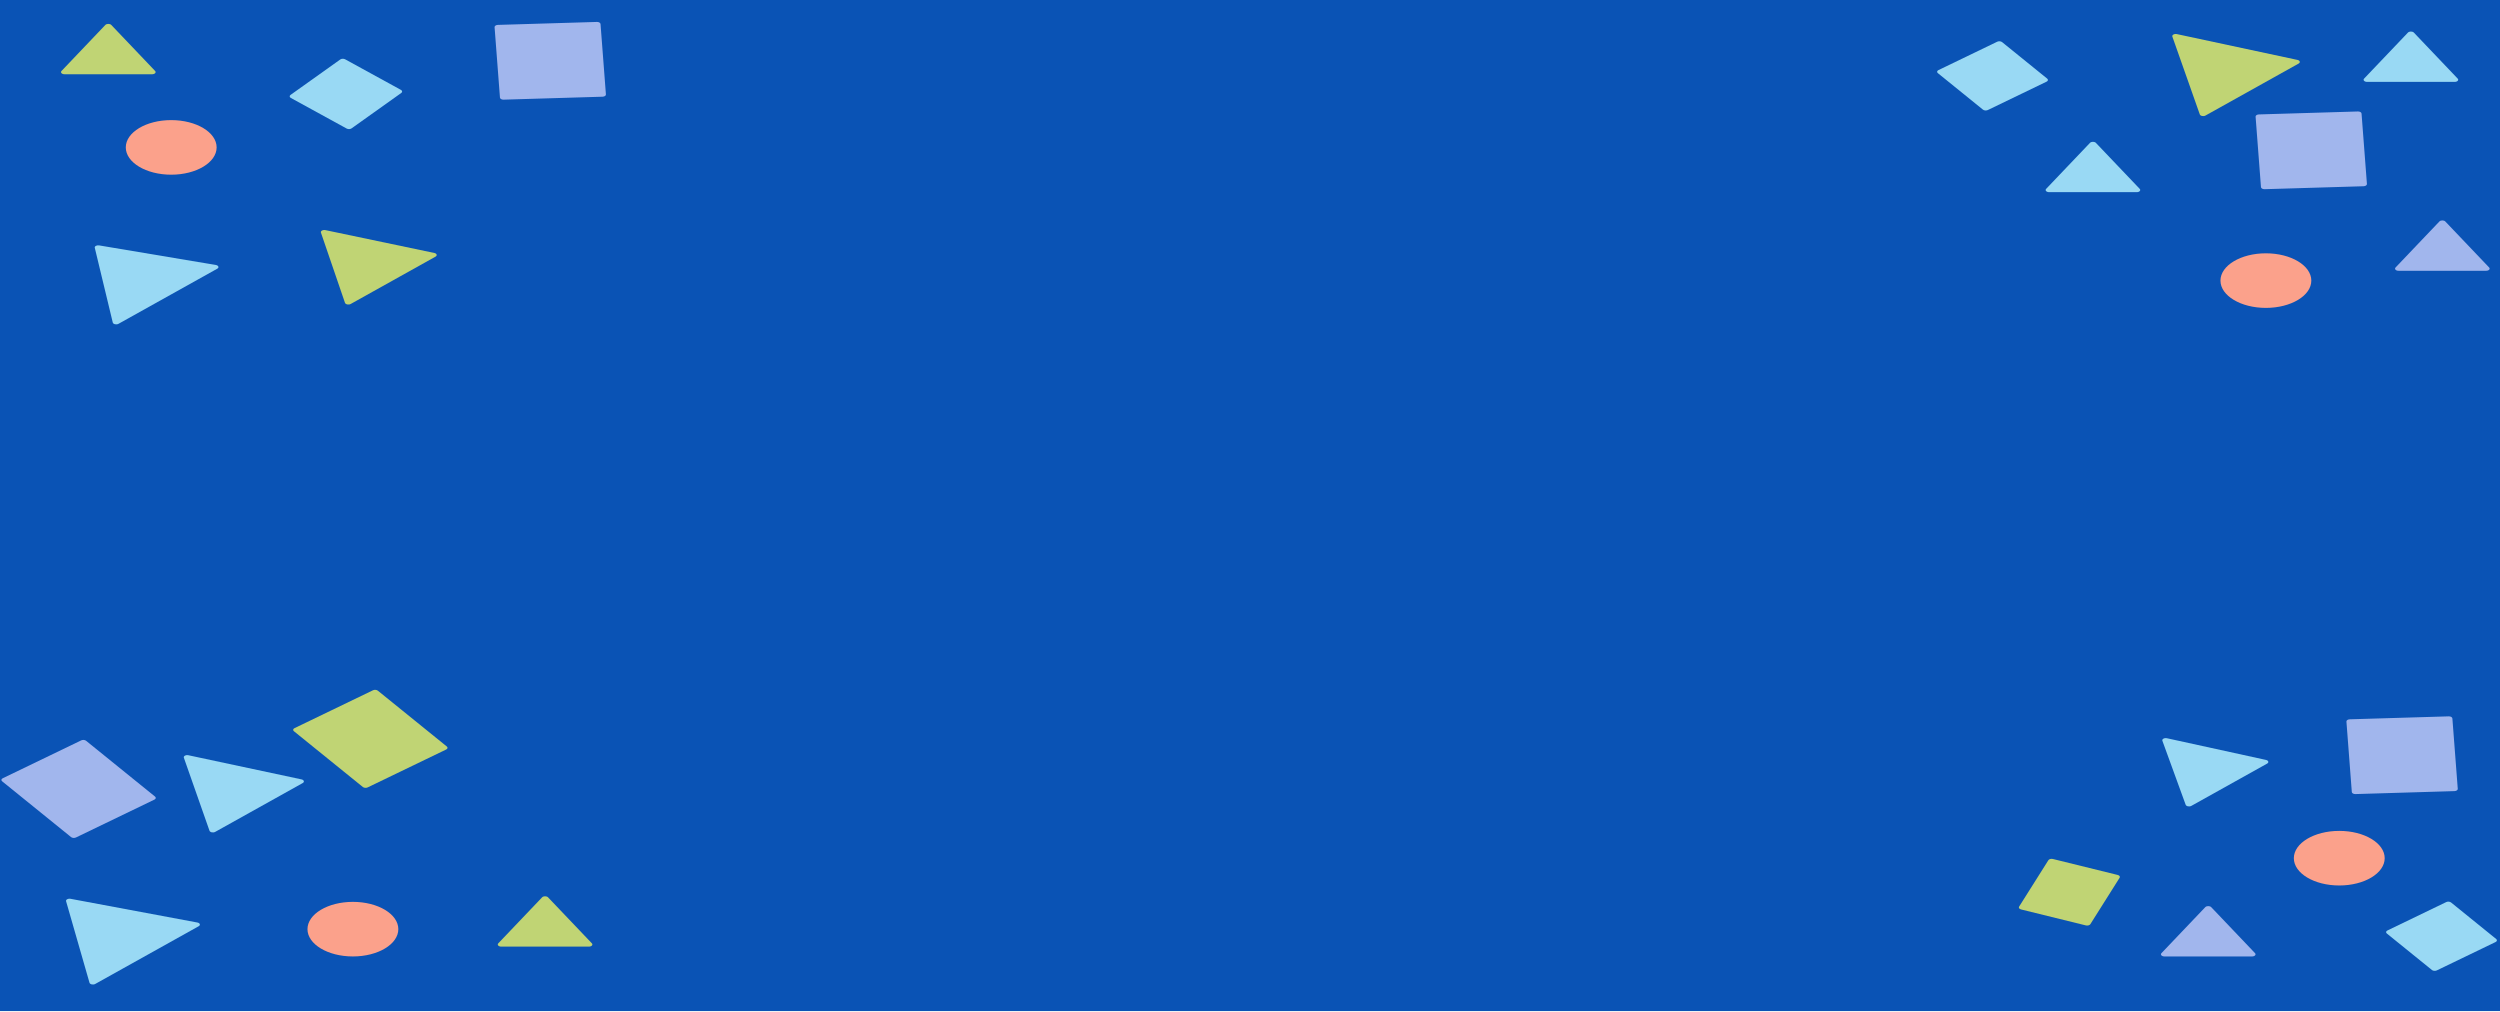
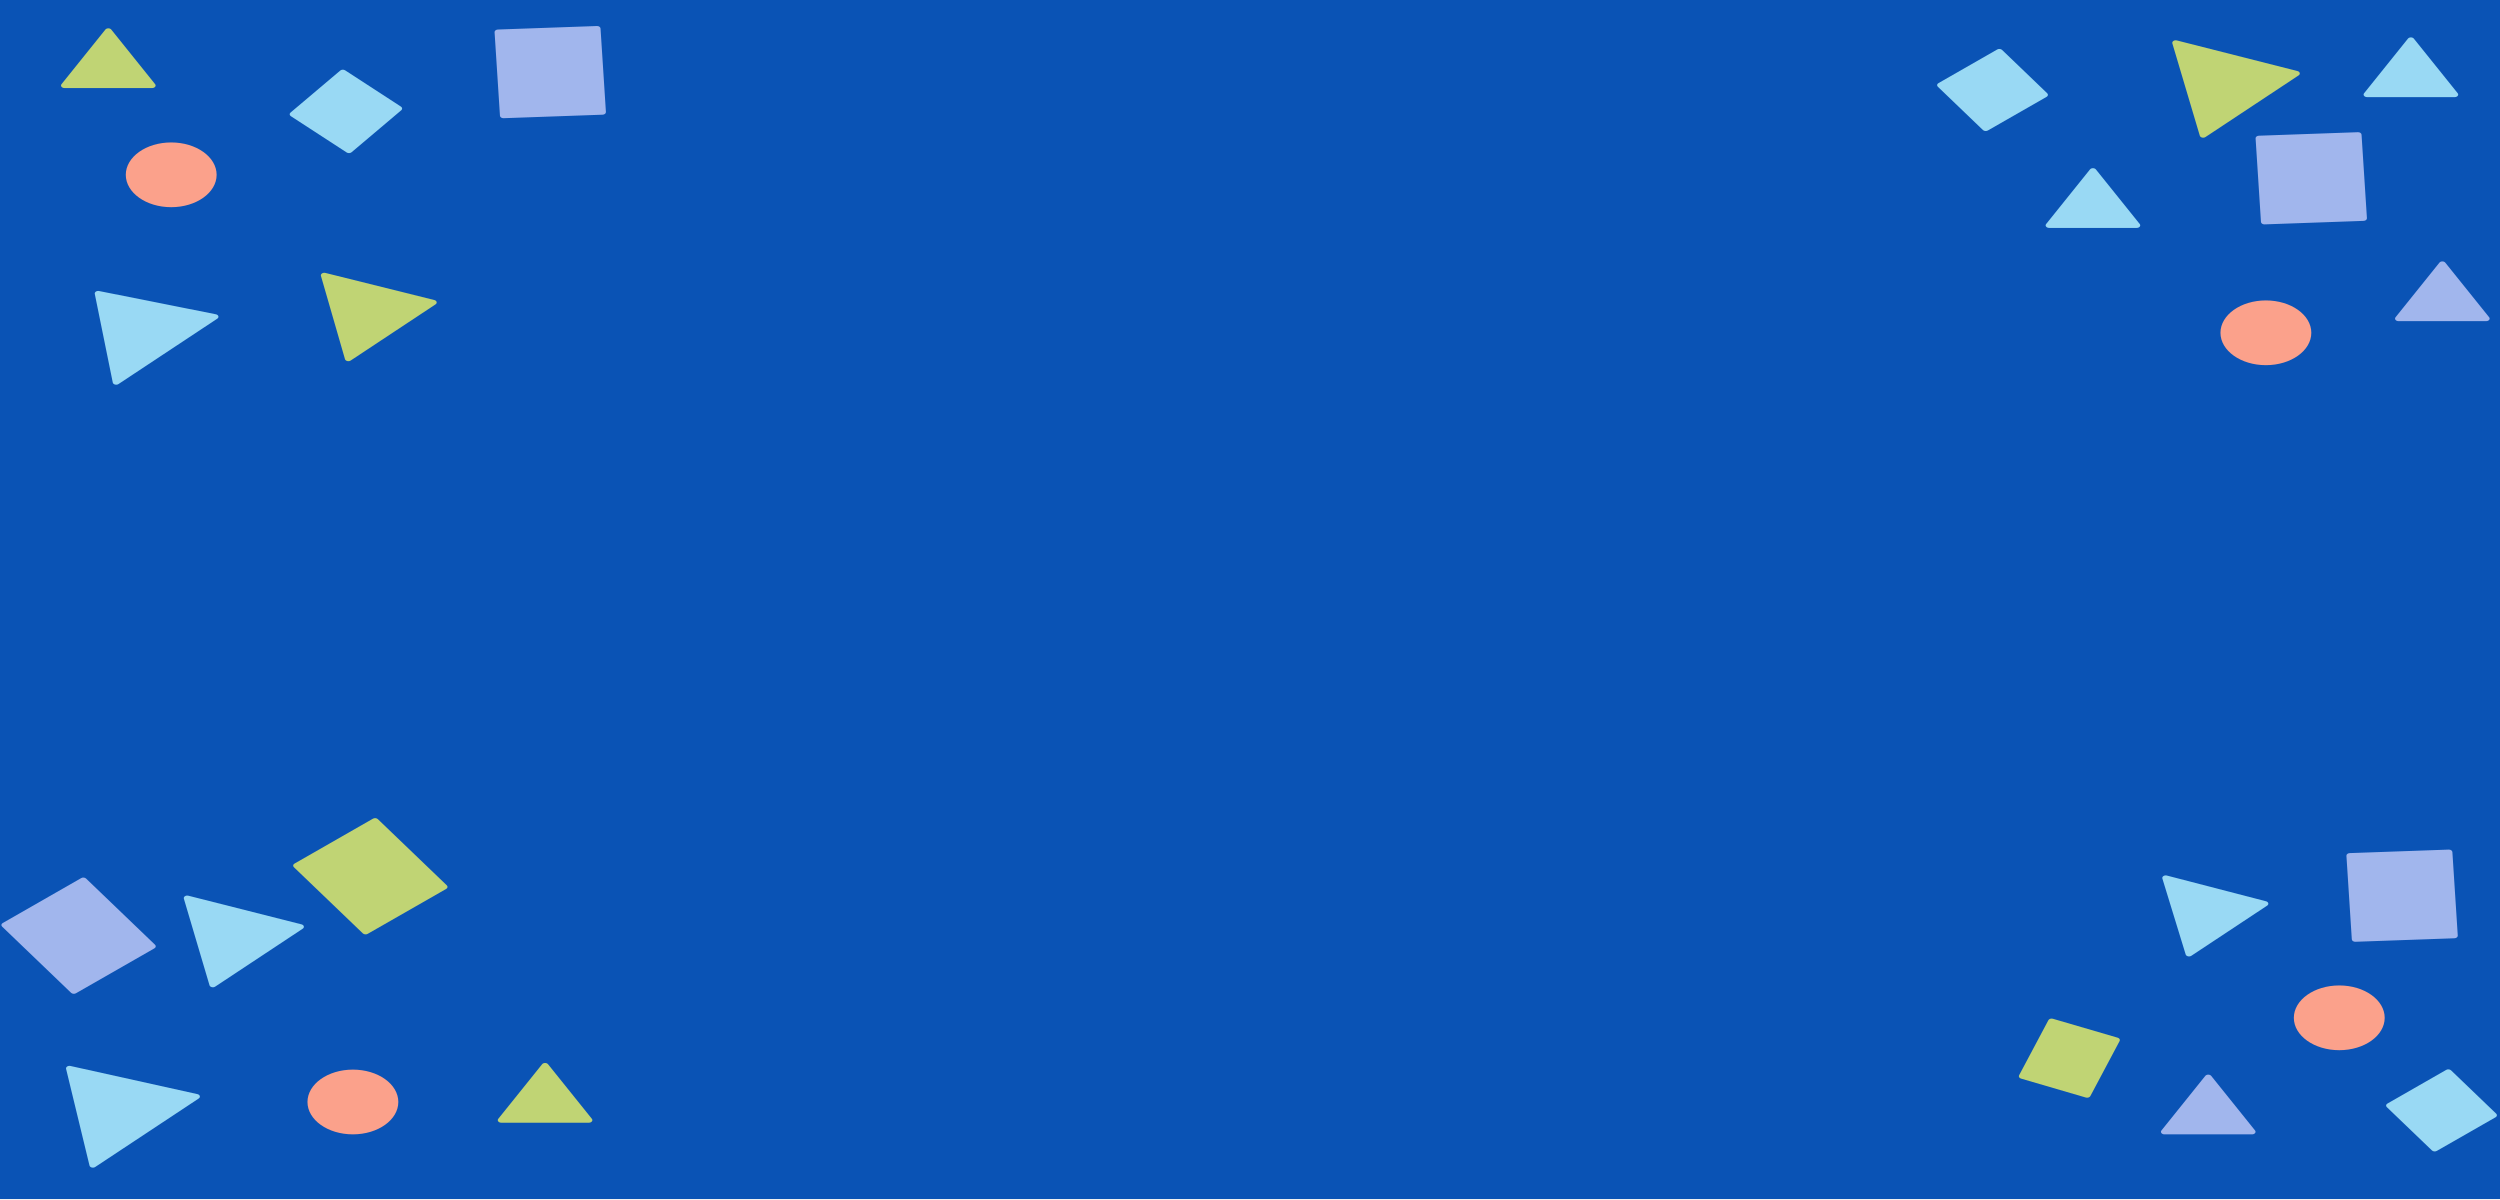
- <svg xmlns="http://www.w3.org/2000/svg" width="1449" height="586" viewBox="0 0 1449 586" fill="none">
+ <svg xmlns="http://www.w3.org/2000/svg" width="1449" height="695" viewBox="0 0 1449 695" fill="none">
  <g clip-path="url(#clip0_1175_344)">
-     <mask id="mask0_1175_344" style="mask-type:luminance" maskUnits="userSpaceOnUse" x="0" y="0" width="1449" height="586">
-       <path d="M1449 0H0V586H1449V0Z" fill="white" />
+     <mask id="mask0_1175_344" style="mask-type:luminance" maskUnits="userSpaceOnUse" x="0" y="0" width="1449" height="695">
+       <path d="M1449 0H0V695H1449V0Z" fill="white" />
    </mask>
    <g mask="url(#mask0_1175_344)">
-       <mask id="mask1_1175_344" style="mask-type:luminance" maskUnits="userSpaceOnUse" x="0" y="0" width="1449" height="586">
-         <path d="M1449 0H0V586H1449V0Z" fill="white" />
+       <mask id="mask1_1175_344" style="mask-type:luminance" maskUnits="userSpaceOnUse" x="0" y="0" width="1449" height="695">
+         <path d="M1449 0H0V695H1449V0Z" fill="white" />
      </mask>
      <g mask="url(#mask1_1175_344)">
-         <path d="M1449 0H0V586H1449V0Z" fill="#0A53B5" />
+         <path d="M1449 0H0V695H1449V0Z" fill="#0A53B5" />
      </g>
-       <path d="M1227.41 507.122L1189.84 497.865C1188.81 497.611 1187.65 497.929 1187.24 498.574L1170.27 525.483C1169.86 526.128 1170.36 526.856 1171.39 527.11L1208.96 536.367C1209.99 536.621 1211.15 536.303 1211.56 535.658L1228.53 508.749C1228.94 508.104 1228.44 507.376 1227.41 507.122Z" fill="#C0D474" />
-       <path d="M38.303 522.362C38.039 521.443 39.419 520.673 40.85 520.941L114.415 534.696C115.917 534.977 116.346 536.179 115.177 536.831L55.18 570.31C54.011 570.962 52.148 570.561 51.871 569.596L38.303 522.362Z" fill="#99D9F4" />
-       <path d="M106.566 439.186C106.231 438.233 107.693 437.417 109.172 437.733L174.765 451.735C176.217 452.045 176.597 453.217 175.453 453.856L124.721 482.165C123.577 482.804 121.756 482.435 121.427 481.499L106.566 439.186Z" fill="#99D9F4" />
-       <path d="M1253.31 429.341C1252.96 428.38 1254.44 427.556 1255.93 427.881L1313.37 440.45C1314.82 440.766 1315.19 441.933 1314.05 442.568L1270.1 467.09C1268.96 467.725 1267.15 467.364 1266.81 466.433L1253.31 429.341Z" fill="#99D9F4" />
-       <path d="M314.209 520.091C314.985 519.276 316.865 519.276 317.641 520.091L343.052 546.764C343.85 547.602 342.889 548.665 341.336 548.665H290.514C288.96 548.665 288 547.602 288.798 546.764L314.209 520.091Z" fill="#C0D474" />
-       <path d="M1278.18 525.786C1278.96 524.971 1280.84 524.971 1281.62 525.786L1307.03 552.46C1307.82 553.297 1306.86 554.36 1305.31 554.36H1254.49C1252.94 554.36 1251.97 553.297 1252.77 552.46L1278.18 525.786Z" fill="#A1B6ED" />
-       <path d="M47.073 429.12L1.586 451.076C0.71 451.499 0.549 452.286 1.226 452.834L41.204 485.184C41.881 485.732 43.14 485.833 44.016 485.41L89.503 463.455C90.379 463.032 90.54 462.245 89.862 461.697L49.885 429.347C49.208 428.799 47.949 428.698 47.073 429.12Z" fill="#A1B6ED" />
-       <path d="M1417.82 522.852L1383.76 539.296C1382.88 539.719 1382.72 540.506 1383.4 541.054L1409.56 562.221C1410.23 562.769 1411.49 562.871 1412.37 562.448L1446.44 546.004C1447.31 545.581 1447.47 544.794 1446.79 544.246L1420.64 523.079C1419.96 522.531 1418.7 522.429 1417.82 522.852Z" fill="#99D9F4" />
-       <path d="M216.174 400.082L170.687 422.038C169.812 422.461 169.651 423.248 170.328 423.796L210.305 456.146C210.982 456.694 212.241 456.795 213.117 456.372L258.604 434.416C259.48 433.994 259.641 433.207 258.964 432.659L218.987 400.309C218.309 399.761 217.05 399.66 216.174 400.082Z" fill="#C0D474" />
-       <path d="M1419.3 415.198L1361.89 416.912C1360.78 416.945 1359.93 417.534 1359.99 418.227L1363.11 459.05C1363.16 459.743 1364.1 460.278 1365.2 460.245L1422.62 458.53C1423.72 458.497 1424.57 457.909 1424.52 457.216L1421.4 416.393C1421.34 415.7 1420.41 415.165 1419.3 415.198Z" fill="#A1B6ED" />
-       <path d="M204.541 554.36C219.081 554.36 230.868 547.277 230.868 538.54C230.868 529.802 219.081 522.719 204.541 522.719C190.001 522.719 178.214 529.802 178.214 538.54C178.214 547.277 190.001 554.36 204.541 554.36Z" fill="#FBA18B" />
-       <path d="M1355.84 513.227C1370.38 513.227 1382.17 506.144 1382.17 497.406C1382.17 488.668 1370.38 481.585 1355.84 481.585C1341.3 481.585 1329.51 488.668 1329.51 497.406C1329.51 506.144 1341.3 513.227 1355.84 513.227Z" fill="#FBA18B" />
-       <path d="M54.934 143.625C54.719 142.733 56.04 141.995 57.436 142.23L125.119 153.59C126.659 153.849 127.125 155.073 125.936 155.736L68.678 187.687C67.489 188.35 65.597 187.923 65.359 186.938L54.934 143.625Z" fill="#99D9F4" />
-       <path d="M1259.1 21.219C1258.76 20.264 1260.23 19.447 1261.71 19.764L1331.6 34.724C1333.05 35.034 1333.43 36.206 1332.28 36.844L1278.29 66.973C1277.15 67.611 1275.33 67.242 1275 66.307L1259.1 21.219Z" fill="#C0D474" />
-       <path d="M232.398 52.107L200.033 34.366C199.201 33.91 197.934 33.962 197.204 34.482L168.397 55.008C167.666 55.529 167.749 56.321 168.581 56.777L200.945 74.518C201.778 74.974 203.044 74.922 203.775 74.401L232.582 53.875C233.312 53.355 233.23 52.563 232.398 52.107Z" fill="#99D9F4" />
-       <path d="M186.016 134.829C185.691 133.879 187.141 133.07 188.614 133.379L251.734 146.624C253.193 146.93 253.58 148.107 252.432 148.747L203.247 176.193C202.1 176.833 200.273 176.46 199.951 175.519L186.016 134.829Z" fill="#C0D474" />
-       <path d="M1413.87 128.368C1414.64 127.553 1416.52 127.553 1417.3 128.368L1442.71 155.041C1443.51 155.879 1442.55 156.942 1440.99 156.942H1390.17C1388.62 156.942 1387.66 155.879 1388.46 155.041L1413.87 128.368Z" fill="#A1B6ED" />
-       <path d="M61.063 14.458C61.839 13.643 63.719 13.643 64.496 14.458L89.906 41.131C90.704 41.969 89.744 43.033 88.19 43.033H37.368C35.815 43.033 34.854 41.969 35.652 41.131L61.063 14.458Z" fill="#C0D474" />
-       <path d="M1211.35 82.804C1212.13 81.989 1214.01 81.989 1214.78 82.804L1240.19 109.477C1240.99 110.314 1240.03 111.378 1238.48 111.378H1187.66C1186.1 111.378 1185.14 110.314 1185.94 109.477L1211.35 82.804Z" fill="#99D9F4" />
-       <path d="M1395.64 18.888C1396.42 18.073 1398.3 18.073 1399.07 18.888L1424.48 45.561C1425.28 46.399 1424.32 47.462 1422.77 47.462H1371.95C1370.39 47.462 1369.43 46.399 1370.23 45.561L1395.64 18.888Z" fill="#99D9F4" />
-       <path d="M1157.59 24.18L1123.53 40.625C1122.65 41.047 1122.49 41.834 1123.17 42.382L1149.32 63.55C1150 64.098 1151.26 64.2 1152.14 63.777L1186.2 47.333C1187.08 46.91 1187.24 46.123 1186.56 45.575L1160.41 24.407C1159.73 23.859 1158.47 23.758 1157.59 24.18Z" fill="#99D9F4" />
-       <path d="M1366.65 64.609L1309.24 66.323C1308.13 66.356 1307.28 66.945 1307.34 67.638L1310.46 108.461C1310.51 109.154 1311.45 109.689 1312.55 109.656L1369.97 107.941C1371.07 107.908 1371.92 107.32 1371.87 106.627L1368.75 65.804C1368.69 65.111 1367.76 64.576 1366.65 64.609Z" fill="#A1B6ED" />
-       <path d="M345.972 12.716L288.556 14.431C287.453 14.464 286.602 15.053 286.655 15.745L289.776 56.569C289.829 57.262 290.766 57.797 291.87 57.764L349.286 56.049C350.389 56.016 351.24 55.428 351.187 54.735L348.066 13.911C348.013 13.218 347.076 12.683 345.972 12.716Z" fill="#A1B6ED" />
-       <path d="M99.231 101.253C113.771 101.253 125.558 94.17 125.558 85.432C125.558 76.695 113.771 69.612 99.231 69.612C84.691 69.612 72.904 76.695 72.904 85.432C72.904 94.17 84.691 101.253 99.231 101.253Z" fill="#FBA18B" />
-       <path d="M1313.31 178.459C1327.85 178.459 1339.64 171.376 1339.64 162.638C1339.64 153.9 1327.85 146.817 1313.31 146.817C1298.77 146.817 1286.98 153.9 1286.98 162.638C1286.98 171.376 1298.77 178.459 1313.31 178.459Z" fill="#FBA18B" />
+       <path d="M1227.41 601.45L1189.84 590.471C1188.81 590.17 1187.65 590.547 1187.24 591.312L1170.27 623.227C1169.86 623.991 1170.36 624.855 1171.39 625.156L1208.96 636.135C1209.99 636.436 1211.15 636.059 1211.56 635.294L1228.53 603.38C1228.94 602.615 1228.44 601.751 1227.41 601.45Z" fill="#C0D474" />
+       <path d="M38.303 619.525C38.039 618.435 39.419 617.522 40.85 617.839L114.415 634.153C115.917 634.487 116.346 635.912 115.177 636.686L55.18 676.391C54.011 677.165 52.148 676.689 51.871 675.545L38.303 619.525Z" fill="#99D9F4" />
+       <path d="M106.566 520.878C106.231 519.747 107.693 518.779 109.172 519.154L174.765 535.761C176.217 536.129 176.597 537.519 175.453 538.276L124.721 571.851C123.577 572.609 121.756 572.171 121.427 571.061L106.566 520.878Z" fill="#99D9F4" />
+       <path d="M1253.31 509.202C1252.96 508.062 1254.44 507.084 1255.93 507.47L1313.37 522.377C1314.82 522.751 1315.19 524.135 1314.05 524.888L1270.1 553.972C1268.96 554.725 1267.15 554.296 1266.81 553.192L1253.31 509.202Z" fill="#99D9F4" />
+       <path d="M314.209 616.831C314.985 615.865 316.865 615.865 317.641 616.831L343.052 648.466C343.85 649.459 342.889 650.72 341.336 650.72H290.514C288.96 650.72 288 649.459 288.798 648.466L314.209 616.831Z" fill="#C0D474" />
+       <path d="M1278.18 623.586C1278.96 622.619 1280.84 622.619 1281.62 623.586L1307.03 655.221C1307.82 656.214 1306.86 657.475 1305.31 657.475H1254.49C1252.94 657.475 1251.97 656.214 1252.77 655.221L1278.18 623.586Z" fill="#A1B6ED" />
+       <path d="M47.073 508.94L1.586 534.98C0.71 535.481 0.549 536.414 1.226 537.064L41.204 575.431C41.881 576.081 43.14 576.202 44.016 575.7L89.503 549.66C90.379 549.159 90.54 548.225 89.862 547.576L49.885 509.209C49.208 508.559 47.949 508.438 47.073 508.94Z" fill="#A1B6ED" />
+       <path d="M1417.82 620.106L1383.76 639.609C1382.88 640.11 1382.72 641.044 1383.4 641.694L1409.56 666.798C1410.23 667.448 1411.49 667.569 1412.37 667.068L1446.44 647.565C1447.31 647.063 1447.47 646.13 1446.79 645.48L1420.64 620.375C1419.96 619.725 1418.7 619.604 1417.82 620.106Z" fill="#99D9F4" />
+       <path d="M216.174 474.5L170.687 500.54C169.812 501.042 169.651 501.975 170.328 502.625L210.305 540.992C210.982 541.642 212.241 541.762 213.117 541.261L258.604 515.221C259.48 514.719 259.641 513.786 258.964 513.136L218.987 474.769C218.309 474.119 217.05 473.999 216.174 474.5Z" fill="#C0D474" />
+       <path d="M1419.3 492.427L1361.89 494.461C1360.78 494.5 1359.93 495.198 1359.99 496.02L1363.11 544.436C1363.16 545.258 1364.1 545.893 1365.2 545.854L1422.62 543.82C1423.72 543.781 1424.57 543.083 1424.52 542.261L1421.4 493.845C1421.34 493.023 1420.41 492.388 1419.3 492.427Z" fill="#A1B6ED" />
+       <path d="M204.541 657.475C219.081 657.475 230.868 649.075 230.868 638.712C230.868 628.349 219.081 619.948 204.541 619.948C190.001 619.948 178.214 628.349 178.214 638.712C178.214 649.075 190.001 657.475 204.541 657.475Z" fill="#FBA18B" />
+       <path d="M1355.84 608.69C1370.38 608.69 1382.17 600.29 1382.17 589.927C1382.17 579.564 1370.38 571.163 1355.84 571.163C1341.3 571.163 1329.51 579.564 1329.51 589.927C1329.51 600.29 1341.3 608.69 1355.84 608.69Z" fill="#FBA18B" />
+       <path d="M54.934 170.341C54.719 169.282 56.04 168.408 57.436 168.685L125.119 182.159C126.659 182.466 127.125 183.917 125.936 184.704L68.678 222.598C67.489 223.385 65.597 222.878 65.359 221.709L54.934 170.341Z" fill="#99D9F4" />
+       <path d="M1259.1 25.165C1258.76 24.033 1260.23 23.065 1261.71 23.44L1331.6 41.182C1333.05 41.551 1333.43 42.94 1332.28 43.697L1278.29 79.43C1277.15 80.186 1275.33 79.75 1275 78.64L1259.1 25.165Z" fill="#C0D474" />
+       <path d="M232.398 61.799L200.033 40.758C199.201 40.217 197.934 40.279 197.204 40.896L168.397 65.24C167.666 65.858 167.749 66.797 168.581 67.338L200.945 88.379C201.778 88.92 203.044 88.858 203.775 88.241L232.582 63.897C233.312 63.279 233.23 62.34 232.398 61.799Z" fill="#99D9F4" />
+       <path d="M186.016 159.908C185.691 158.782 187.141 157.822 188.614 158.189L251.734 173.897C253.193 174.26 253.58 175.655 252.432 176.415L203.247 208.966C202.1 209.725 200.273 209.283 199.951 208.167L186.016 159.908Z" fill="#C0D474" />
+       <path d="M1413.87 152.245C1414.64 151.278 1416.52 151.278 1417.3 152.245L1442.71 183.88C1443.51 184.873 1442.55 186.135 1440.99 186.135H1390.17C1388.62 186.135 1387.66 184.873 1388.46 183.88L1413.87 152.245Z" fill="#A1B6ED" />
+       <path d="M61.063 17.147C61.839 16.181 63.719 16.181 64.496 17.147L89.906 48.782C90.704 49.775 89.744 51.037 88.19 51.037H37.368C35.815 51.037 34.854 49.775 35.652 48.782L61.063 17.147Z" fill="#C0D474" />
+       <path d="M1211.35 98.206C1212.13 97.24 1214.01 97.24 1214.78 98.206L1240.19 129.841C1240.99 130.834 1240.03 132.095 1238.48 132.095H1187.66C1186.1 132.095 1185.14 130.834 1185.94 129.841L1211.35 98.206Z" fill="#99D9F4" />
+       <path d="M1395.64 22.401C1396.42 21.435 1398.3 21.435 1399.07 22.401L1424.48 54.036C1425.28 55.029 1424.32 56.291 1422.77 56.291H1371.95C1370.39 56.291 1369.43 55.029 1370.23 54.036L1395.64 22.401Z" fill="#99D9F4" />
+       <path d="M1157.59 28.678L1123.53 48.181C1122.65 48.682 1122.49 49.616 1123.17 50.266L1149.32 75.371C1150 76.021 1151.26 76.141 1152.14 75.64L1186.2 56.137C1187.08 55.635 1187.24 54.702 1186.56 54.052L1160.41 28.947C1159.73 28.297 1158.47 28.177 1157.59 28.678Z" fill="#99D9F4" />
+       <path d="M1366.65 76.626L1309.24 78.66C1308.13 78.699 1307.28 79.397 1307.34 80.219L1310.46 128.636C1310.51 129.457 1311.45 130.092 1312.55 130.053L1369.97 128.019C1371.07 127.98 1371.92 127.282 1371.87 126.46L1368.75 78.044C1368.69 77.222 1367.76 76.587 1366.65 76.626Z" fill="#A1B6ED" />
+       <path d="M345.972 15.082L288.556 17.115C287.453 17.154 286.602 17.852 286.655 18.674L289.776 67.091C289.829 67.913 290.766 68.547 291.87 68.508L349.286 66.475C350.389 66.435 351.24 65.737 351.187 64.916L348.066 16.499C348.013 15.677 347.076 15.043 345.972 15.082Z" fill="#A1B6ED" />
+       <path d="M99.231 120.087C113.771 120.087 125.558 111.686 125.558 101.323C125.558 90.96 113.771 82.56 99.231 82.56C84.691 82.56 72.904 90.96 72.904 101.323C72.904 111.686 84.691 120.087 99.231 120.087Z" fill="#FBA18B" />
+       <path d="M1313.31 211.653C1327.85 211.653 1339.64 203.253 1339.64 192.89C1339.64 182.527 1327.85 174.126 1313.31 174.126C1298.77 174.126 1286.98 182.527 1286.98 192.89C1286.98 203.253 1298.77 211.653 1313.31 211.653Z" fill="#FBA18B" />
    </g>
  </g>
  <defs>
    <clipPath id="clip0_1175_344">
-       <rect width="1449" height="586" fill="white" />
+       <rect width="1449" height="695" fill="white" />
    </clipPath>
  </defs>
</svg>
